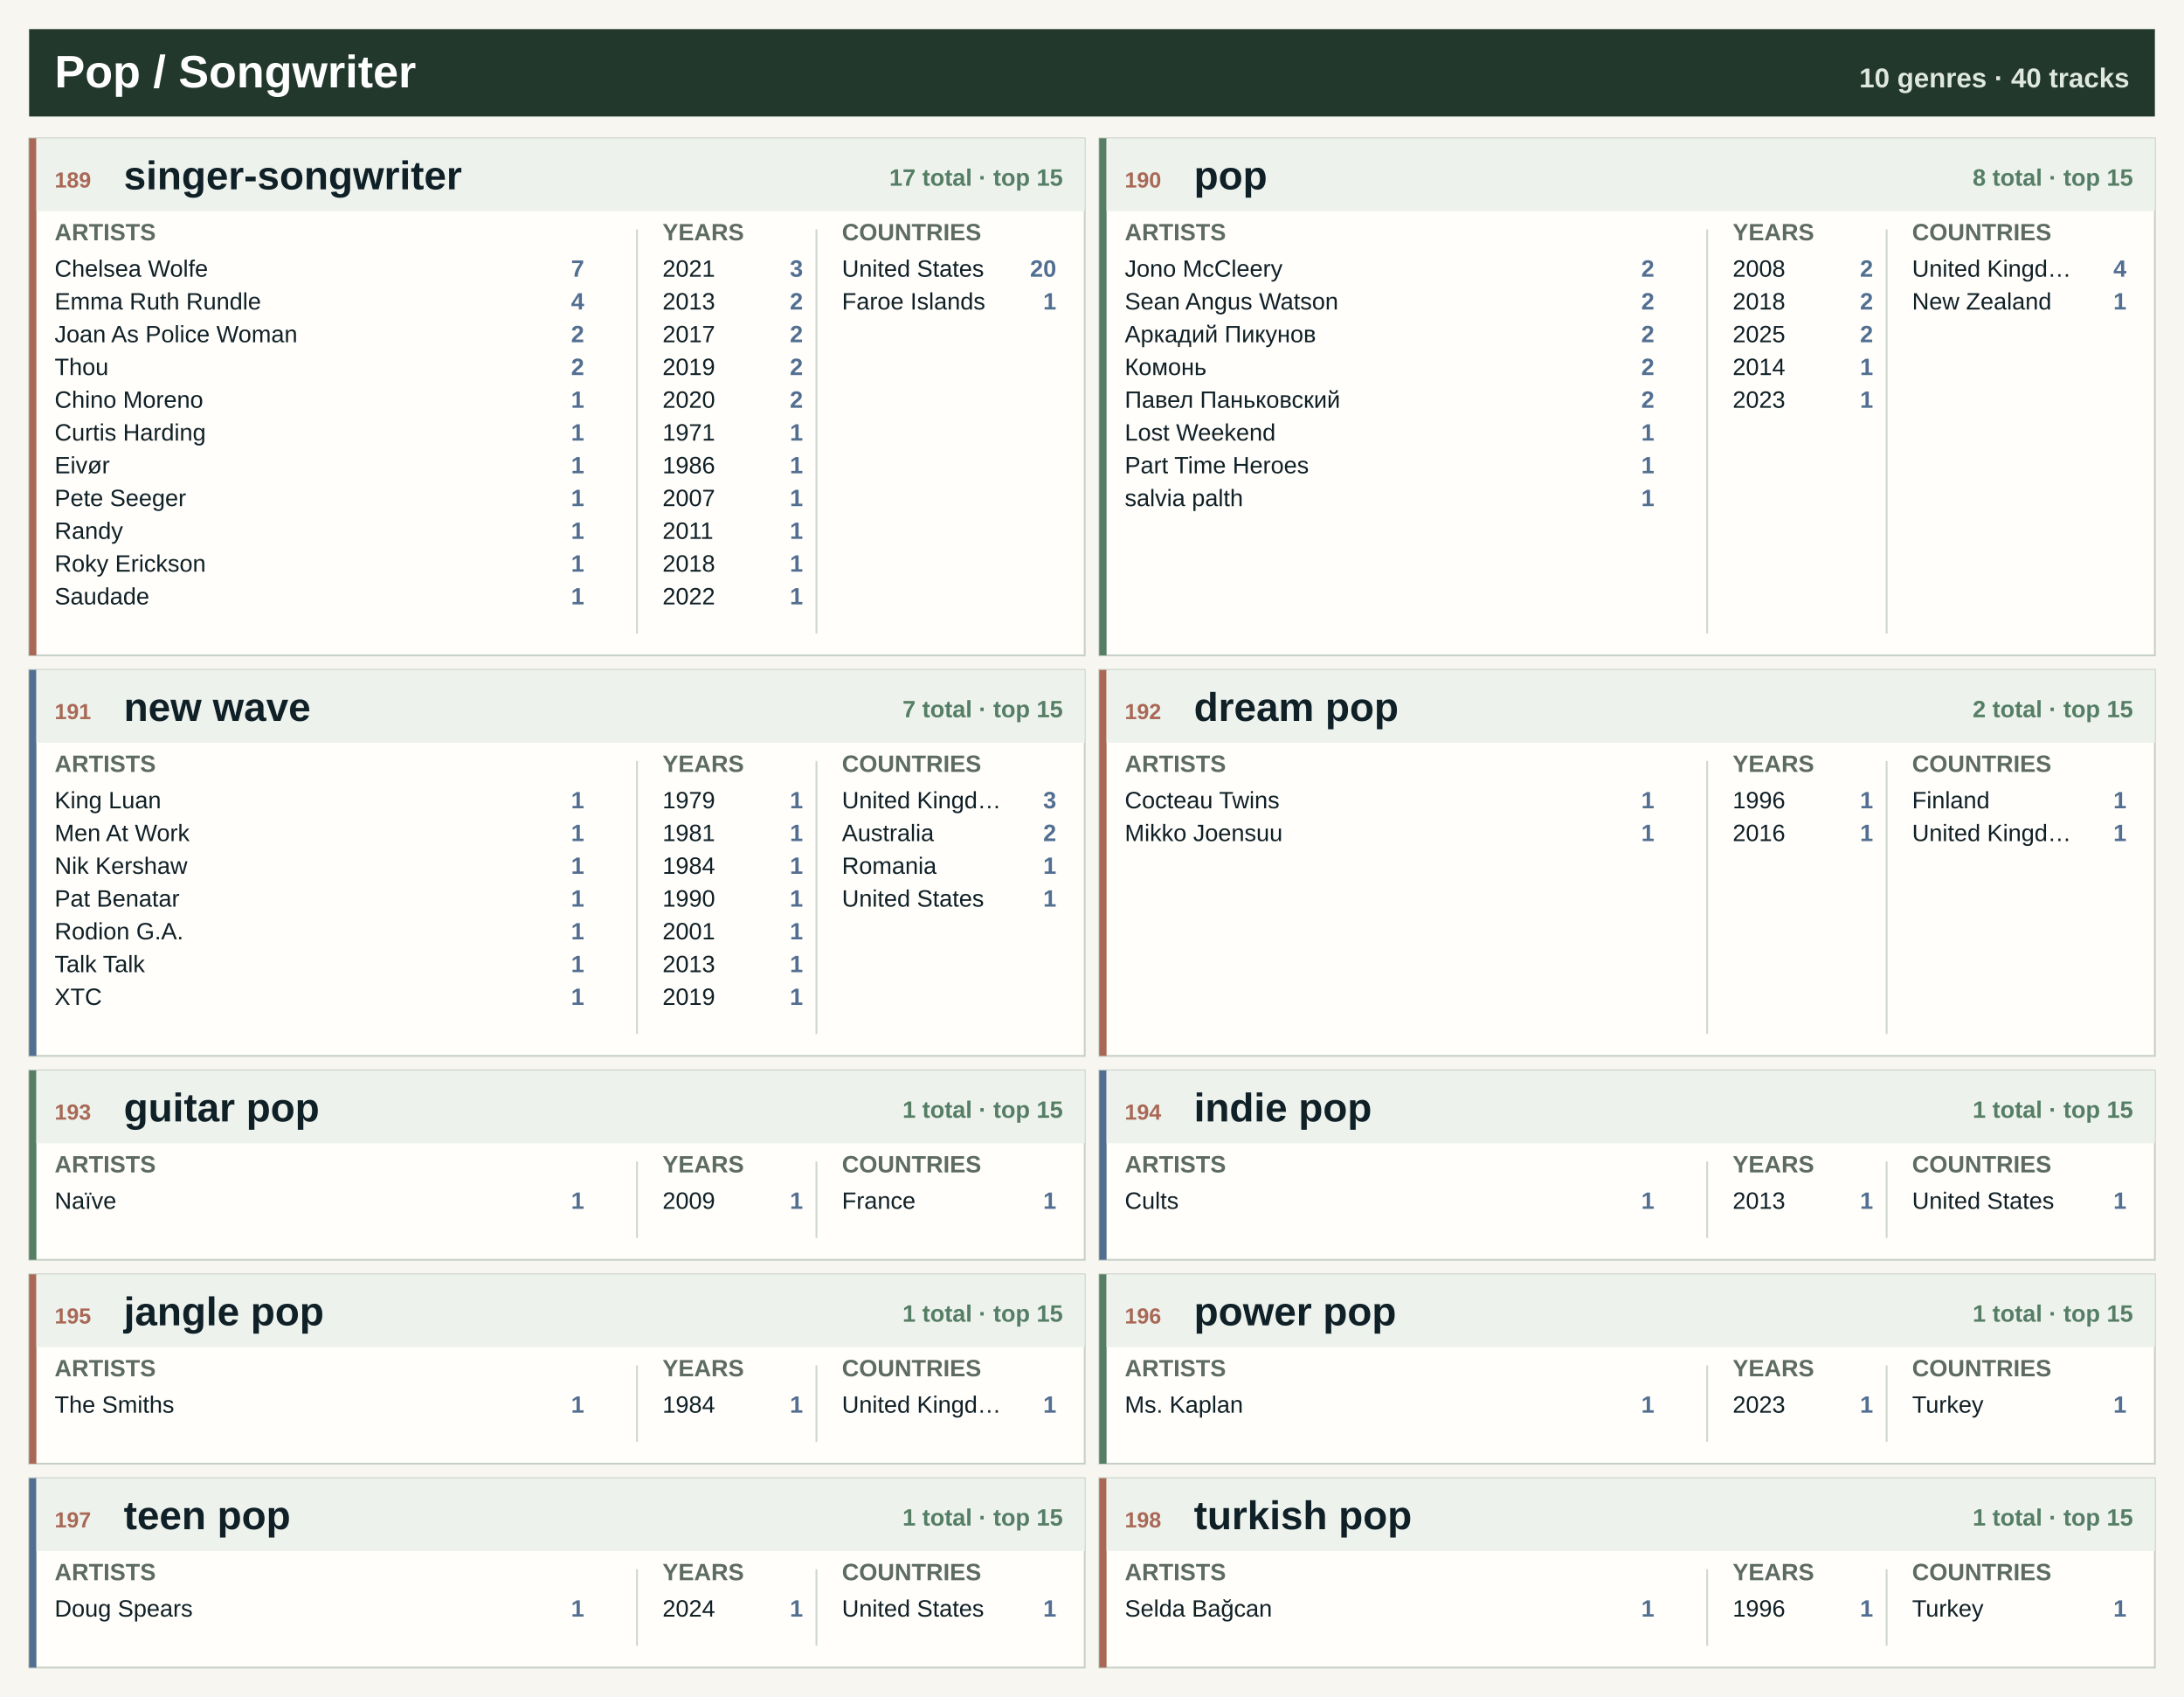
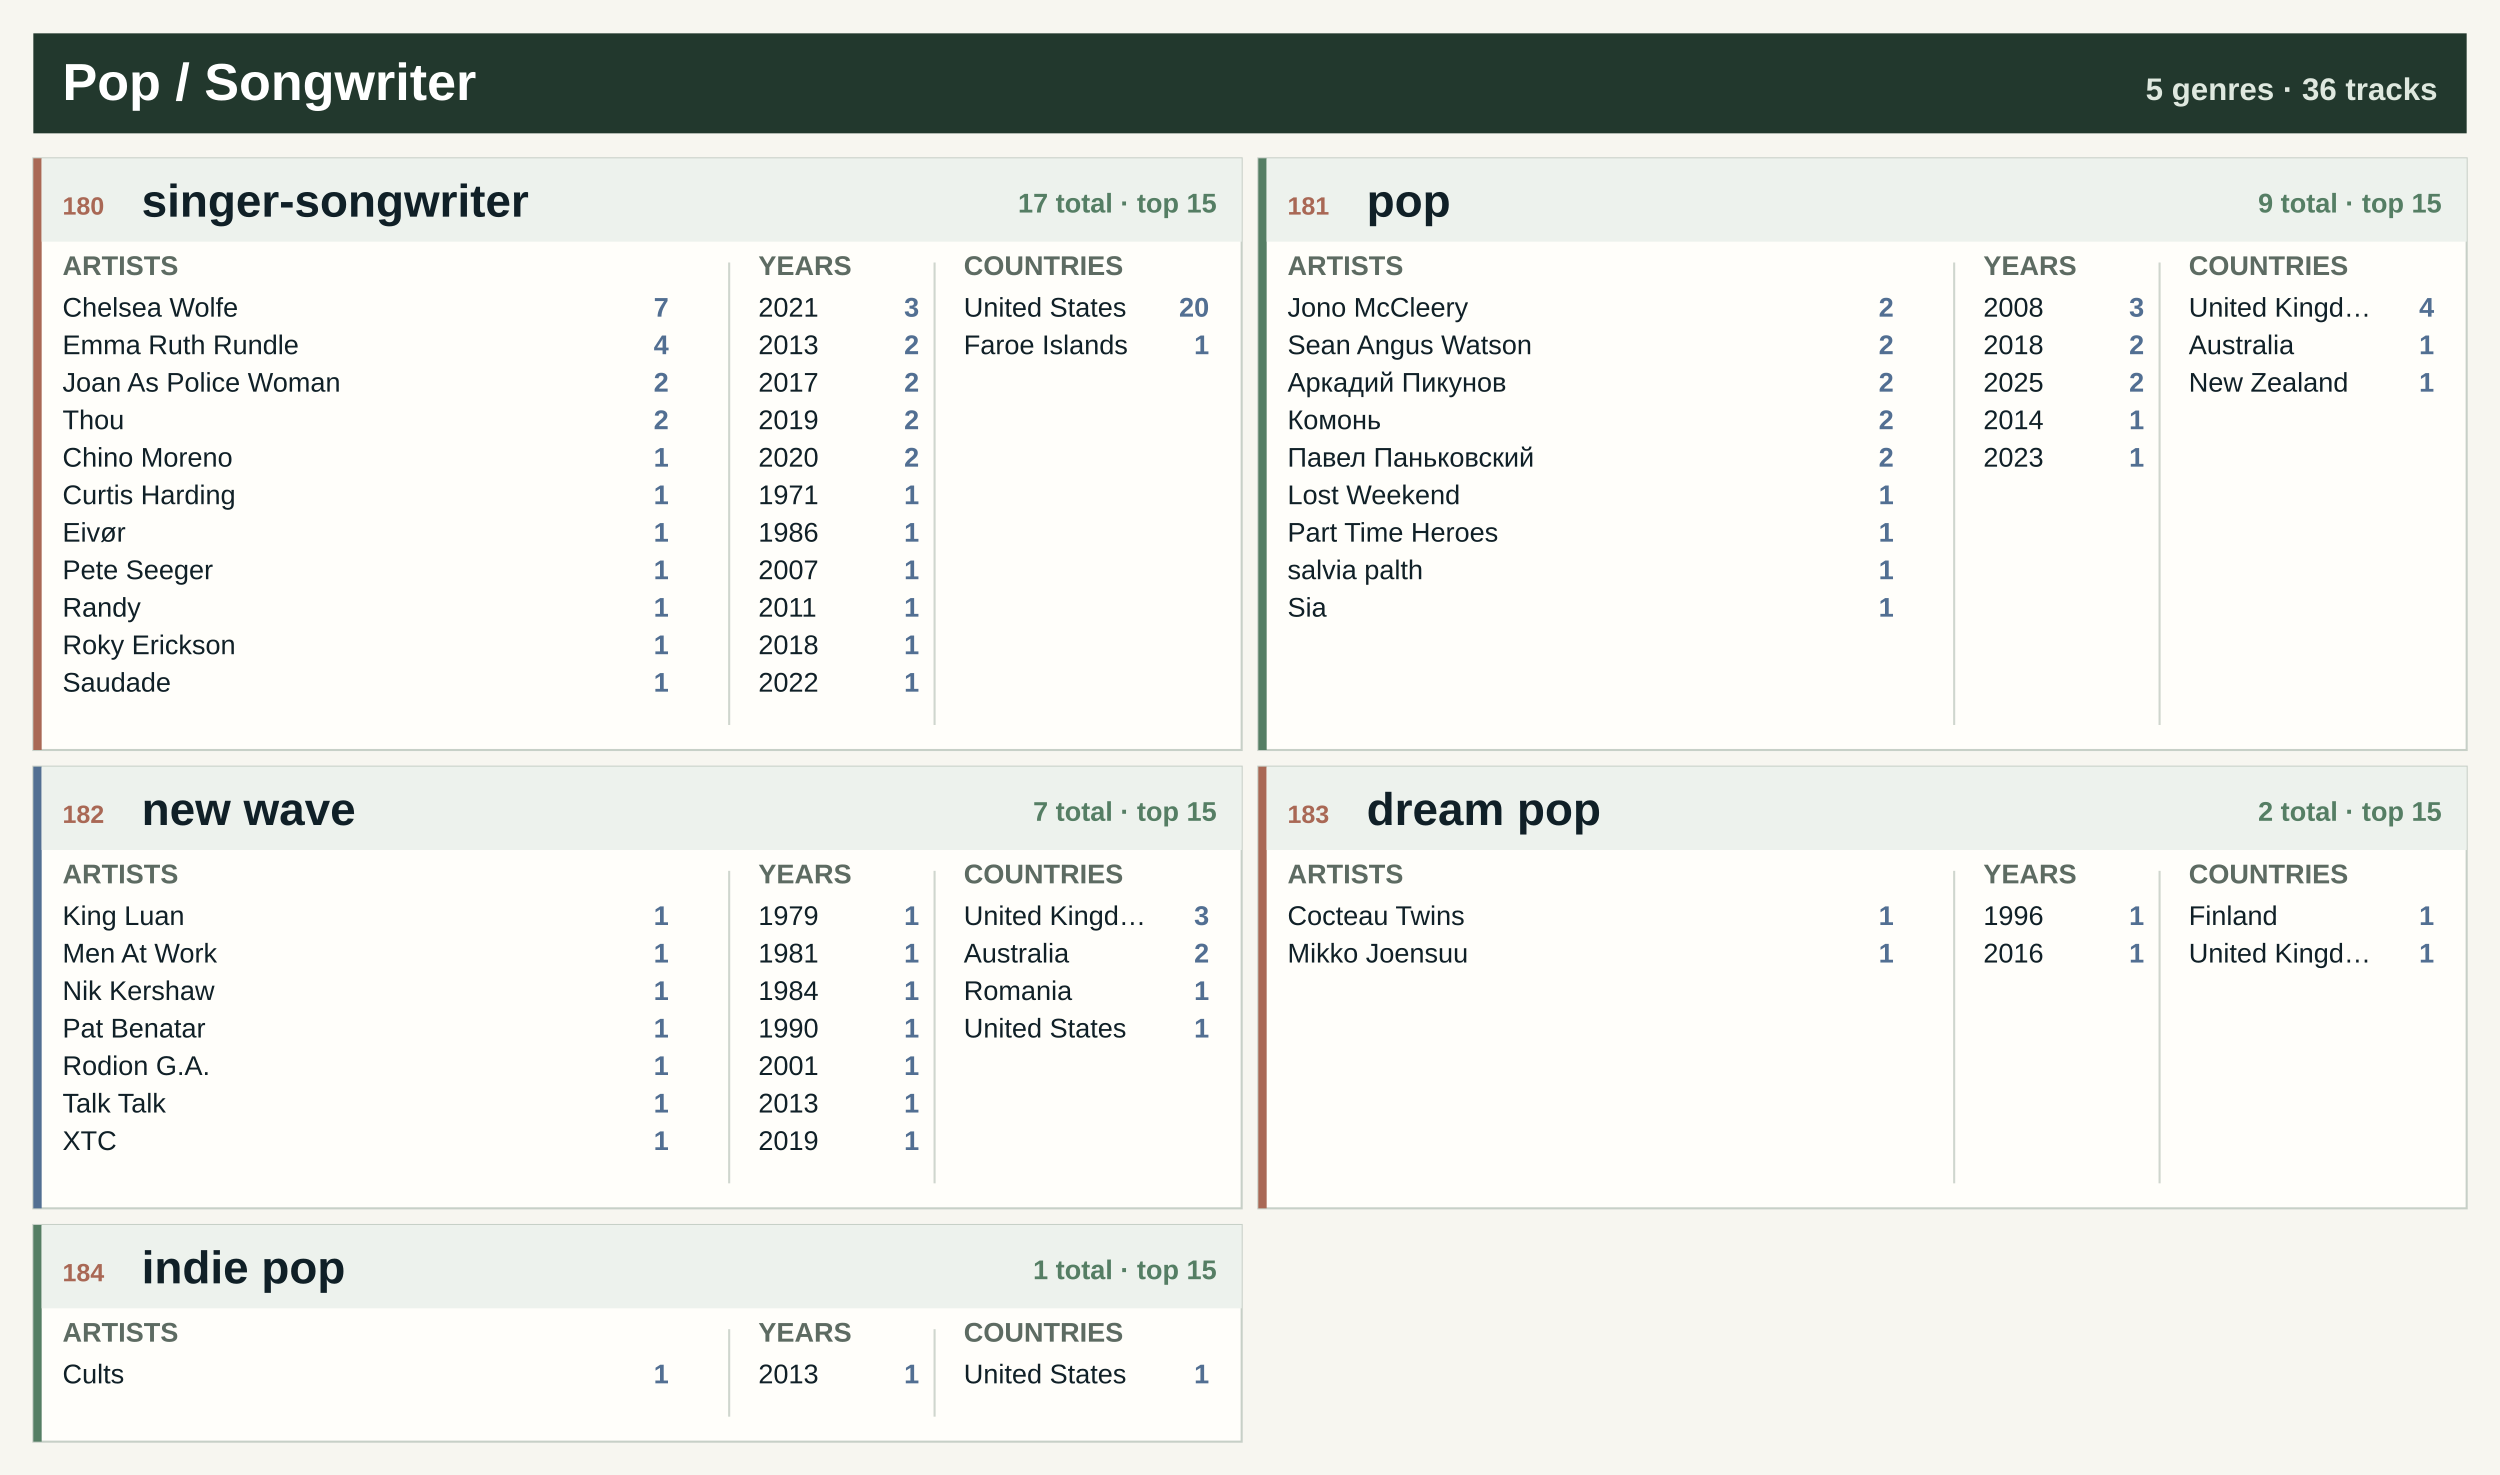
- <svg xmlns="http://www.w3.org/2000/svg" width="1200" height="932" viewBox="0 0 1200 932" role="img" aria-label="Pop / Songwriter genre atlas">
-   <rect width="1200" height="932" fill="#f7f6f0" />
+ <svg xmlns="http://www.w3.org/2000/svg" width="1200" height="708" viewBox="0 0 1200 708" role="img" aria-label="Pop / Songwriter genre atlas">
+   <rect width="1200" height="708" fill="#f7f6f0" />
  <rect x="16" y="16" width="1168" height="48" fill="#22382d" />
  <text x="30.0" y="48.0" font-family="Segoe UI, Arial, sans-serif" font-size="25" font-weight="800" fill="#ffffff" text-anchor="start">Pop / Songwriter</text>
-   <text x="1170.0" y="48.0" font-family="Segoe UI, Arial, sans-serif" font-size="15" font-weight="800" fill="#dfe8df" text-anchor="end">10 genres · 40 tracks</text>
+   <text x="1170.0" y="48.0" font-family="Segoe UI, Arial, sans-serif" font-size="15" font-weight="800" fill="#dfe8df" text-anchor="end">5 genres · 36 tracks</text>
  <rect x="16.0" y="76.0" width="580.0" height="284" fill="#fffefa" stroke="#c7d0c7" />
  <rect x="16.0" y="76.0" width="4" height="284" fill="#a96855" />
  <rect x="20.0" y="76.0" width="576.0" height="40" fill="#edf2ed" />
-   <text x="30.0" y="103.0" font-family="Segoe UI, Arial, sans-serif" font-size="12" font-weight="800" fill="#a96855" text-anchor="start">189</text>
+   <text x="30.0" y="103.0" font-family="Segoe UI, Arial, sans-serif" font-size="12" font-weight="800" fill="#a96855" text-anchor="start">180</text>
  <text x="68.0" y="104.0" font-family="Segoe UI, Arial, sans-serif" font-size="22" font-weight="800" fill="#102027" text-anchor="start">singer-songwriter</text>
  <text x="584.0" y="102.0" font-family="Segoe UI, Arial, sans-serif" font-size="13" font-weight="800" fill="#557e64" text-anchor="end">17 total · top 15</text>
  <text x="30.0" y="132.0" font-family="Segoe UI, Arial, sans-serif" font-size="13" font-weight="800" fill="#5d6b62" text-anchor="start">ARTISTS</text>
  <text x="364.0" y="132.0" font-family="Segoe UI, Arial, sans-serif" font-size="13" font-weight="800" fill="#5d6b62" text-anchor="start">YEARS</text>
  <text x="462.6" y="132.0" font-family="Segoe UI, Arial, sans-serif" font-size="13" font-weight="800" fill="#5d6b62" text-anchor="start">COUNTRIES</text>
  <line x1="350.0" y1="126.0" x2="350.0" y2="348.0" stroke="#cfd6ce" />
  <line x1="448.6" y1="126.0" x2="448.6" y2="348.0" stroke="#cfd6ce" />
  <text x="30.0" y="152.0" font-family="Segoe UI, Arial, sans-serif" font-size="13" font-weight="400" fill="#102027" text-anchor="start">Chelsea Wolfe</text>
  <text x="321.0" y="152.0" font-family="Segoe UI, Arial, sans-serif" font-size="13" font-weight="800" fill="#526f92" text-anchor="end">7</text>
  <text x="30.0" y="170.0" font-family="Segoe UI, Arial, sans-serif" font-size="13" font-weight="400" fill="#102027" text-anchor="start">Emma Ruth Rundle</text>
  <text x="321.0" y="170.0" font-family="Segoe UI, Arial, sans-serif" font-size="13" font-weight="800" fill="#526f92" text-anchor="end">4</text>
  <text x="30.0" y="188.0" font-family="Segoe UI, Arial, sans-serif" font-size="13" font-weight="400" fill="#102027" text-anchor="start">Joan As Police Woman</text>
  <text x="321.0" y="188.0" font-family="Segoe UI, Arial, sans-serif" font-size="13" font-weight="800" fill="#526f92" text-anchor="end">2</text>
  <text x="30.0" y="206.0" font-family="Segoe UI, Arial, sans-serif" font-size="13" font-weight="400" fill="#102027" text-anchor="start">Thou</text>
  <text x="321.0" y="206.0" font-family="Segoe UI, Arial, sans-serif" font-size="13" font-weight="800" fill="#526f92" text-anchor="end">2</text>
  <text x="30.0" y="224.0" font-family="Segoe UI, Arial, sans-serif" font-size="13" font-weight="400" fill="#102027" text-anchor="start">Chino Moreno</text>
  <text x="321.0" y="224.0" font-family="Segoe UI, Arial, sans-serif" font-size="13" font-weight="800" fill="#526f92" text-anchor="end">1</text>
  <text x="30.0" y="242.0" font-family="Segoe UI, Arial, sans-serif" font-size="13" font-weight="400" fill="#102027" text-anchor="start">Curtis Harding</text>
  <text x="321.0" y="242.0" font-family="Segoe UI, Arial, sans-serif" font-size="13" font-weight="800" fill="#526f92" text-anchor="end">1</text>
  <text x="30.0" y="260.0" font-family="Segoe UI, Arial, sans-serif" font-size="13" font-weight="400" fill="#102027" text-anchor="start">Eivør</text>
  <text x="321.0" y="260.0" font-family="Segoe UI, Arial, sans-serif" font-size="13" font-weight="800" fill="#526f92" text-anchor="end">1</text>
  <text x="30.0" y="278.0" font-family="Segoe UI, Arial, sans-serif" font-size="13" font-weight="400" fill="#102027" text-anchor="start">Pete Seeger</text>
  <text x="321.0" y="278.0" font-family="Segoe UI, Arial, sans-serif" font-size="13" font-weight="800" fill="#526f92" text-anchor="end">1</text>
  <text x="30.0" y="296.0" font-family="Segoe UI, Arial, sans-serif" font-size="13" font-weight="400" fill="#102027" text-anchor="start">Randy</text>
  <text x="321.0" y="296.0" font-family="Segoe UI, Arial, sans-serif" font-size="13" font-weight="800" fill="#526f92" text-anchor="end">1</text>
  <text x="30.0" y="314.0" font-family="Segoe UI, Arial, sans-serif" font-size="13" font-weight="400" fill="#102027" text-anchor="start">Roky Erickson</text>
  <text x="321.0" y="314.0" font-family="Segoe UI, Arial, sans-serif" font-size="13" font-weight="800" fill="#526f92" text-anchor="end">1</text>
  <text x="30.0" y="332.0" font-family="Segoe UI, Arial, sans-serif" font-size="13" font-weight="400" fill="#102027" text-anchor="start">Saudade</text>
  <text x="321.0" y="332.0" font-family="Segoe UI, Arial, sans-serif" font-size="13" font-weight="800" fill="#526f92" text-anchor="end">1</text>
  <text x="364.0" y="152.0" font-family="Segoe UI, Arial, sans-serif" font-size="13" font-weight="400" fill="#102027" text-anchor="start">2021</text>
  <text x="441.2" y="152.0" font-family="Segoe UI, Arial, sans-serif" font-size="13" font-weight="800" fill="#526f92" text-anchor="end">3</text>
  <text x="364.0" y="170.0" font-family="Segoe UI, Arial, sans-serif" font-size="13" font-weight="400" fill="#102027" text-anchor="start">2013</text>
  <text x="441.2" y="170.0" font-family="Segoe UI, Arial, sans-serif" font-size="13" font-weight="800" fill="#526f92" text-anchor="end">2</text>
  <text x="364.0" y="188.0" font-family="Segoe UI, Arial, sans-serif" font-size="13" font-weight="400" fill="#102027" text-anchor="start">2017</text>
  <text x="441.2" y="188.0" font-family="Segoe UI, Arial, sans-serif" font-size="13" font-weight="800" fill="#526f92" text-anchor="end">2</text>
  <text x="364.0" y="206.0" font-family="Segoe UI, Arial, sans-serif" font-size="13" font-weight="400" fill="#102027" text-anchor="start">2019</text>
  <text x="441.2" y="206.0" font-family="Segoe UI, Arial, sans-serif" font-size="13" font-weight="800" fill="#526f92" text-anchor="end">2</text>
  <text x="364.0" y="224.0" font-family="Segoe UI, Arial, sans-serif" font-size="13" font-weight="400" fill="#102027" text-anchor="start">2020</text>
  <text x="441.2" y="224.0" font-family="Segoe UI, Arial, sans-serif" font-size="13" font-weight="800" fill="#526f92" text-anchor="end">2</text>
  <text x="364.0" y="242.0" font-family="Segoe UI, Arial, sans-serif" font-size="13" font-weight="400" fill="#102027" text-anchor="start">1971</text>
  <text x="441.2" y="242.0" font-family="Segoe UI, Arial, sans-serif" font-size="13" font-weight="800" fill="#526f92" text-anchor="end">1</text>
  <text x="364.0" y="260.0" font-family="Segoe UI, Arial, sans-serif" font-size="13" font-weight="400" fill="#102027" text-anchor="start">1986</text>
  <text x="441.2" y="260.0" font-family="Segoe UI, Arial, sans-serif" font-size="13" font-weight="800" fill="#526f92" text-anchor="end">1</text>
  <text x="364.0" y="278.0" font-family="Segoe UI, Arial, sans-serif" font-size="13" font-weight="400" fill="#102027" text-anchor="start">2007</text>
  <text x="441.2" y="278.0" font-family="Segoe UI, Arial, sans-serif" font-size="13" font-weight="800" fill="#526f92" text-anchor="end">1</text>
  <text x="364.0" y="296.0" font-family="Segoe UI, Arial, sans-serif" font-size="13" font-weight="400" fill="#102027" text-anchor="start">2011</text>
  <text x="441.2" y="296.0" font-family="Segoe UI, Arial, sans-serif" font-size="13" font-weight="800" fill="#526f92" text-anchor="end">1</text>
  <text x="364.0" y="314.0" font-family="Segoe UI, Arial, sans-serif" font-size="13" font-weight="400" fill="#102027" text-anchor="start">2018</text>
  <text x="441.2" y="314.0" font-family="Segoe UI, Arial, sans-serif" font-size="13" font-weight="800" fill="#526f92" text-anchor="end">1</text>
  <text x="364.0" y="332.0" font-family="Segoe UI, Arial, sans-serif" font-size="13" font-weight="400" fill="#102027" text-anchor="start">2022</text>
  <text x="441.2" y="332.0" font-family="Segoe UI, Arial, sans-serif" font-size="13" font-weight="800" fill="#526f92" text-anchor="end">1</text>
  <text x="462.6" y="152.0" font-family="Segoe UI, Arial, sans-serif" font-size="13" font-weight="400" fill="#102027" text-anchor="start">United States</text>
  <text x="580.4" y="152.0" font-family="Segoe UI, Arial, sans-serif" font-size="13" font-weight="800" fill="#526f92" text-anchor="end">20</text>
  <text x="462.6" y="170.0" font-family="Segoe UI, Arial, sans-serif" font-size="13" font-weight="400" fill="#102027" text-anchor="start">Faroe Islands</text>
  <text x="580.4" y="170.0" font-family="Segoe UI, Arial, sans-serif" font-size="13" font-weight="800" fill="#526f92" text-anchor="end">1</text>
  <rect x="604.0" y="76.0" width="580.0" height="284" fill="#fffefa" stroke="#c7d0c7" />
  <rect x="604.0" y="76.0" width="4" height="284" fill="#557e64" />
  <rect x="608.0" y="76.0" width="576.0" height="40" fill="#edf2ed" />
-   <text x="618.0" y="103.0" font-family="Segoe UI, Arial, sans-serif" font-size="12" font-weight="800" fill="#a96855" text-anchor="start">190</text>
+   <text x="618.0" y="103.0" font-family="Segoe UI, Arial, sans-serif" font-size="12" font-weight="800" fill="#a96855" text-anchor="start">181</text>
  <text x="656.0" y="104.0" font-family="Segoe UI, Arial, sans-serif" font-size="22" font-weight="800" fill="#102027" text-anchor="start">pop</text>
-   <text x="1172.0" y="102.0" font-family="Segoe UI, Arial, sans-serif" font-size="13" font-weight="800" fill="#557e64" text-anchor="end">8 total · top 15</text>
+   <text x="1172.0" y="102.0" font-family="Segoe UI, Arial, sans-serif" font-size="13" font-weight="800" fill="#557e64" text-anchor="end">9 total · top 15</text>
  <text x="618.0" y="132.0" font-family="Segoe UI, Arial, sans-serif" font-size="13" font-weight="800" fill="#5d6b62" text-anchor="start">ARTISTS</text>
  <text x="952.0" y="132.0" font-family="Segoe UI, Arial, sans-serif" font-size="13" font-weight="800" fill="#5d6b62" text-anchor="start">YEARS</text>
  <text x="1050.6" y="132.0" font-family="Segoe UI, Arial, sans-serif" font-size="13" font-weight="800" fill="#5d6b62" text-anchor="start">COUNTRIES</text>
  <line x1="938.0" y1="126.0" x2="938.0" y2="348.0" stroke="#cfd6ce" />
  <line x1="1036.6" y1="126.0" x2="1036.6" y2="348.0" stroke="#cfd6ce" />
  <text x="618.0" y="152.0" font-family="Segoe UI, Arial, sans-serif" font-size="13" font-weight="400" fill="#102027" text-anchor="start">Jono McCleery</text>
  <text x="909.0" y="152.0" font-family="Segoe UI, Arial, sans-serif" font-size="13" font-weight="800" fill="#526f92" text-anchor="end">2</text>
  <text x="618.0" y="170.0" font-family="Segoe UI, Arial, sans-serif" font-size="13" font-weight="400" fill="#102027" text-anchor="start">Sean Angus Watson</text>
  <text x="909.0" y="170.0" font-family="Segoe UI, Arial, sans-serif" font-size="13" font-weight="800" fill="#526f92" text-anchor="end">2</text>
  <text x="618.0" y="188.0" font-family="Segoe UI, Arial, sans-serif" font-size="13" font-weight="400" fill="#102027" text-anchor="start">Аркадий Пикунов</text>
  <text x="909.0" y="188.0" font-family="Segoe UI, Arial, sans-serif" font-size="13" font-weight="800" fill="#526f92" text-anchor="end">2</text>
  <text x="618.0" y="206.0" font-family="Segoe UI, Arial, sans-serif" font-size="13" font-weight="400" fill="#102027" text-anchor="start">Комонь</text>
  <text x="909.0" y="206.0" font-family="Segoe UI, Arial, sans-serif" font-size="13" font-weight="800" fill="#526f92" text-anchor="end">2</text>
  <text x="618.0" y="224.0" font-family="Segoe UI, Arial, sans-serif" font-size="13" font-weight="400" fill="#102027" text-anchor="start">Павел Паньковский</text>
  <text x="909.0" y="224.0" font-family="Segoe UI, Arial, sans-serif" font-size="13" font-weight="800" fill="#526f92" text-anchor="end">2</text>
  <text x="618.0" y="242.0" font-family="Segoe UI, Arial, sans-serif" font-size="13" font-weight="400" fill="#102027" text-anchor="start">Lost Weekend</text>
  <text x="909.0" y="242.0" font-family="Segoe UI, Arial, sans-serif" font-size="13" font-weight="800" fill="#526f92" text-anchor="end">1</text>
  <text x="618.0" y="260.0" font-family="Segoe UI, Arial, sans-serif" font-size="13" font-weight="400" fill="#102027" text-anchor="start">Part Time Heroes</text>
  <text x="909.0" y="260.0" font-family="Segoe UI, Arial, sans-serif" font-size="13" font-weight="800" fill="#526f92" text-anchor="end">1</text>
  <text x="618.0" y="278.0" font-family="Segoe UI, Arial, sans-serif" font-size="13" font-weight="400" fill="#102027" text-anchor="start">salvia palth</text>
  <text x="909.0" y="278.0" font-family="Segoe UI, Arial, sans-serif" font-size="13" font-weight="800" fill="#526f92" text-anchor="end">1</text>
+   <text x="618.0" y="296.0" font-family="Segoe UI, Arial, sans-serif" font-size="13" font-weight="400" fill="#102027" text-anchor="start">Sia</text>
+   <text x="909.0" y="296.0" font-family="Segoe UI, Arial, sans-serif" font-size="13" font-weight="800" fill="#526f92" text-anchor="end">1</text>
  <text x="952.0" y="152.0" font-family="Segoe UI, Arial, sans-serif" font-size="13" font-weight="400" fill="#102027" text-anchor="start">2008</text>
-   <text x="1029.2" y="152.0" font-family="Segoe UI, Arial, sans-serif" font-size="13" font-weight="800" fill="#526f92" text-anchor="end">2</text>
+   <text x="1029.2" y="152.0" font-family="Segoe UI, Arial, sans-serif" font-size="13" font-weight="800" fill="#526f92" text-anchor="end">3</text>
  <text x="952.0" y="170.0" font-family="Segoe UI, Arial, sans-serif" font-size="13" font-weight="400" fill="#102027" text-anchor="start">2018</text>
  <text x="1029.2" y="170.0" font-family="Segoe UI, Arial, sans-serif" font-size="13" font-weight="800" fill="#526f92" text-anchor="end">2</text>
  <text x="952.0" y="188.0" font-family="Segoe UI, Arial, sans-serif" font-size="13" font-weight="400" fill="#102027" text-anchor="start">2025</text>
  <text x="1029.2" y="188.0" font-family="Segoe UI, Arial, sans-serif" font-size="13" font-weight="800" fill="#526f92" text-anchor="end">2</text>
  <text x="952.0" y="206.0" font-family="Segoe UI, Arial, sans-serif" font-size="13" font-weight="400" fill="#102027" text-anchor="start">2014</text>
  <text x="1029.2" y="206.0" font-family="Segoe UI, Arial, sans-serif" font-size="13" font-weight="800" fill="#526f92" text-anchor="end">1</text>
  <text x="952.0" y="224.0" font-family="Segoe UI, Arial, sans-serif" font-size="13" font-weight="400" fill="#102027" text-anchor="start">2023</text>
  <text x="1029.2" y="224.0" font-family="Segoe UI, Arial, sans-serif" font-size="13" font-weight="800" fill="#526f92" text-anchor="end">1</text>
  <text x="1050.6" y="152.0" font-family="Segoe UI, Arial, sans-serif" font-size="13" font-weight="400" fill="#102027" text-anchor="start">United Kingd…</text>
  <text x="1168.4" y="152.0" font-family="Segoe UI, Arial, sans-serif" font-size="13" font-weight="800" fill="#526f92" text-anchor="end">4</text>
-   <text x="1050.6" y="170.0" font-family="Segoe UI, Arial, sans-serif" font-size="13" font-weight="400" fill="#102027" text-anchor="start">New Zealand</text>
+   <text x="1050.6" y="170.0" font-family="Segoe UI, Arial, sans-serif" font-size="13" font-weight="400" fill="#102027" text-anchor="start">Australia</text>
  <text x="1168.4" y="170.0" font-family="Segoe UI, Arial, sans-serif" font-size="13" font-weight="800" fill="#526f92" text-anchor="end">1</text>
+   <text x="1050.6" y="188.0" font-family="Segoe UI, Arial, sans-serif" font-size="13" font-weight="400" fill="#102027" text-anchor="start">New Zealand</text>
+   <text x="1168.4" y="188.0" font-family="Segoe UI, Arial, sans-serif" font-size="13" font-weight="800" fill="#526f92" text-anchor="end">1</text>
  <rect x="16.0" y="368.0" width="580.0" height="212" fill="#fffefa" stroke="#c7d0c7" />
  <rect x="16.0" y="368.0" width="4" height="212" fill="#526f92" />
  <rect x="20.0" y="368.0" width="576.0" height="40" fill="#edf2ed" />
-   <text x="30.0" y="395.0" font-family="Segoe UI, Arial, sans-serif" font-size="12" font-weight="800" fill="#a96855" text-anchor="start">191</text>
+   <text x="30.0" y="395.0" font-family="Segoe UI, Arial, sans-serif" font-size="12" font-weight="800" fill="#a96855" text-anchor="start">182</text>
  <text x="68.0" y="396.0" font-family="Segoe UI, Arial, sans-serif" font-size="22" font-weight="800" fill="#102027" text-anchor="start">new wave</text>
  <text x="584.0" y="394.0" font-family="Segoe UI, Arial, sans-serif" font-size="13" font-weight="800" fill="#557e64" text-anchor="end">7 total · top 15</text>
  <text x="30.0" y="424.0" font-family="Segoe UI, Arial, sans-serif" font-size="13" font-weight="800" fill="#5d6b62" text-anchor="start">ARTISTS</text>
  <text x="364.0" y="424.0" font-family="Segoe UI, Arial, sans-serif" font-size="13" font-weight="800" fill="#5d6b62" text-anchor="start">YEARS</text>
  <text x="462.6" y="424.0" font-family="Segoe UI, Arial, sans-serif" font-size="13" font-weight="800" fill="#5d6b62" text-anchor="start">COUNTRIES</text>
  <line x1="350.0" y1="418.0" x2="350.0" y2="568.0" stroke="#cfd6ce" />
  <line x1="448.6" y1="418.0" x2="448.6" y2="568.0" stroke="#cfd6ce" />
  <text x="30.0" y="444.0" font-family="Segoe UI, Arial, sans-serif" font-size="13" font-weight="400" fill="#102027" text-anchor="start">King Luan</text>
  <text x="321.0" y="444.0" font-family="Segoe UI, Arial, sans-serif" font-size="13" font-weight="800" fill="#526f92" text-anchor="end">1</text>
  <text x="30.0" y="462.0" font-family="Segoe UI, Arial, sans-serif" font-size="13" font-weight="400" fill="#102027" text-anchor="start">Men At Work</text>
  <text x="321.0" y="462.0" font-family="Segoe UI, Arial, sans-serif" font-size="13" font-weight="800" fill="#526f92" text-anchor="end">1</text>
  <text x="30.0" y="480.0" font-family="Segoe UI, Arial, sans-serif" font-size="13" font-weight="400" fill="#102027" text-anchor="start">Nik Kershaw</text>
  <text x="321.0" y="480.0" font-family="Segoe UI, Arial, sans-serif" font-size="13" font-weight="800" fill="#526f92" text-anchor="end">1</text>
  <text x="30.0" y="498.0" font-family="Segoe UI, Arial, sans-serif" font-size="13" font-weight="400" fill="#102027" text-anchor="start">Pat Benatar</text>
  <text x="321.0" y="498.0" font-family="Segoe UI, Arial, sans-serif" font-size="13" font-weight="800" fill="#526f92" text-anchor="end">1</text>
  <text x="30.0" y="516.0" font-family="Segoe UI, Arial, sans-serif" font-size="13" font-weight="400" fill="#102027" text-anchor="start">Rodion G.A.</text>
  <text x="321.0" y="516.0" font-family="Segoe UI, Arial, sans-serif" font-size="13" font-weight="800" fill="#526f92" text-anchor="end">1</text>
  <text x="30.0" y="534.0" font-family="Segoe UI, Arial, sans-serif" font-size="13" font-weight="400" fill="#102027" text-anchor="start">Talk Talk</text>
  <text x="321.0" y="534.0" font-family="Segoe UI, Arial, sans-serif" font-size="13" font-weight="800" fill="#526f92" text-anchor="end">1</text>
  <text x="30.0" y="552.0" font-family="Segoe UI, Arial, sans-serif" font-size="13" font-weight="400" fill="#102027" text-anchor="start">XTC</text>
  <text x="321.0" y="552.0" font-family="Segoe UI, Arial, sans-serif" font-size="13" font-weight="800" fill="#526f92" text-anchor="end">1</text>
  <text x="364.0" y="444.0" font-family="Segoe UI, Arial, sans-serif" font-size="13" font-weight="400" fill="#102027" text-anchor="start">1979</text>
  <text x="441.2" y="444.0" font-family="Segoe UI, Arial, sans-serif" font-size="13" font-weight="800" fill="#526f92" text-anchor="end">1</text>
  <text x="364.0" y="462.0" font-family="Segoe UI, Arial, sans-serif" font-size="13" font-weight="400" fill="#102027" text-anchor="start">1981</text>
  <text x="441.2" y="462.0" font-family="Segoe UI, Arial, sans-serif" font-size="13" font-weight="800" fill="#526f92" text-anchor="end">1</text>
  <text x="364.0" y="480.0" font-family="Segoe UI, Arial, sans-serif" font-size="13" font-weight="400" fill="#102027" text-anchor="start">1984</text>
  <text x="441.2" y="480.0" font-family="Segoe UI, Arial, sans-serif" font-size="13" font-weight="800" fill="#526f92" text-anchor="end">1</text>
  <text x="364.0" y="498.0" font-family="Segoe UI, Arial, sans-serif" font-size="13" font-weight="400" fill="#102027" text-anchor="start">1990</text>
  <text x="441.2" y="498.0" font-family="Segoe UI, Arial, sans-serif" font-size="13" font-weight="800" fill="#526f92" text-anchor="end">1</text>
  <text x="364.0" y="516.0" font-family="Segoe UI, Arial, sans-serif" font-size="13" font-weight="400" fill="#102027" text-anchor="start">2001</text>
  <text x="441.2" y="516.0" font-family="Segoe UI, Arial, sans-serif" font-size="13" font-weight="800" fill="#526f92" text-anchor="end">1</text>
  <text x="364.0" y="534.0" font-family="Segoe UI, Arial, sans-serif" font-size="13" font-weight="400" fill="#102027" text-anchor="start">2013</text>
  <text x="441.2" y="534.0" font-family="Segoe UI, Arial, sans-serif" font-size="13" font-weight="800" fill="#526f92" text-anchor="end">1</text>
  <text x="364.0" y="552.0" font-family="Segoe UI, Arial, sans-serif" font-size="13" font-weight="400" fill="#102027" text-anchor="start">2019</text>
  <text x="441.2" y="552.0" font-family="Segoe UI, Arial, sans-serif" font-size="13" font-weight="800" fill="#526f92" text-anchor="end">1</text>
  <text x="462.6" y="444.0" font-family="Segoe UI, Arial, sans-serif" font-size="13" font-weight="400" fill="#102027" text-anchor="start">United Kingd…</text>
  <text x="580.4" y="444.0" font-family="Segoe UI, Arial, sans-serif" font-size="13" font-weight="800" fill="#526f92" text-anchor="end">3</text>
  <text x="462.6" y="462.0" font-family="Segoe UI, Arial, sans-serif" font-size="13" font-weight="400" fill="#102027" text-anchor="start">Australia</text>
  <text x="580.4" y="462.0" font-family="Segoe UI, Arial, sans-serif" font-size="13" font-weight="800" fill="#526f92" text-anchor="end">2</text>
  <text x="462.6" y="480.0" font-family="Segoe UI, Arial, sans-serif" font-size="13" font-weight="400" fill="#102027" text-anchor="start">Romania</text>
  <text x="580.4" y="480.0" font-family="Segoe UI, Arial, sans-serif" font-size="13" font-weight="800" fill="#526f92" text-anchor="end">1</text>
  <text x="462.6" y="498.0" font-family="Segoe UI, Arial, sans-serif" font-size="13" font-weight="400" fill="#102027" text-anchor="start">United States</text>
  <text x="580.4" y="498.0" font-family="Segoe UI, Arial, sans-serif" font-size="13" font-weight="800" fill="#526f92" text-anchor="end">1</text>
  <rect x="604.0" y="368.0" width="580.0" height="212" fill="#fffefa" stroke="#c7d0c7" />
  <rect x="604.0" y="368.0" width="4" height="212" fill="#a96855" />
  <rect x="608.0" y="368.0" width="576.0" height="40" fill="#edf2ed" />
-   <text x="618.0" y="395.0" font-family="Segoe UI, Arial, sans-serif" font-size="12" font-weight="800" fill="#a96855" text-anchor="start">192</text>
+   <text x="618.0" y="395.0" font-family="Segoe UI, Arial, sans-serif" font-size="12" font-weight="800" fill="#a96855" text-anchor="start">183</text>
  <text x="656.0" y="396.0" font-family="Segoe UI, Arial, sans-serif" font-size="22" font-weight="800" fill="#102027" text-anchor="start">dream pop</text>
  <text x="1172.0" y="394.0" font-family="Segoe UI, Arial, sans-serif" font-size="13" font-weight="800" fill="#557e64" text-anchor="end">2 total · top 15</text>
  <text x="618.0" y="424.0" font-family="Segoe UI, Arial, sans-serif" font-size="13" font-weight="800" fill="#5d6b62" text-anchor="start">ARTISTS</text>
  <text x="952.0" y="424.0" font-family="Segoe UI, Arial, sans-serif" font-size="13" font-weight="800" fill="#5d6b62" text-anchor="start">YEARS</text>
  <text x="1050.6" y="424.0" font-family="Segoe UI, Arial, sans-serif" font-size="13" font-weight="800" fill="#5d6b62" text-anchor="start">COUNTRIES</text>
  <line x1="938.0" y1="418.0" x2="938.0" y2="568.0" stroke="#cfd6ce" />
  <line x1="1036.6" y1="418.0" x2="1036.6" y2="568.0" stroke="#cfd6ce" />
  <text x="618.0" y="444.0" font-family="Segoe UI, Arial, sans-serif" font-size="13" font-weight="400" fill="#102027" text-anchor="start">Cocteau Twins</text>
  <text x="909.0" y="444.0" font-family="Segoe UI, Arial, sans-serif" font-size="13" font-weight="800" fill="#526f92" text-anchor="end">1</text>
  <text x="618.0" y="462.0" font-family="Segoe UI, Arial, sans-serif" font-size="13" font-weight="400" fill="#102027" text-anchor="start">Mikko Joensuu</text>
  <text x="909.0" y="462.0" font-family="Segoe UI, Arial, sans-serif" font-size="13" font-weight="800" fill="#526f92" text-anchor="end">1</text>
  <text x="952.0" y="444.0" font-family="Segoe UI, Arial, sans-serif" font-size="13" font-weight="400" fill="#102027" text-anchor="start">1996</text>
  <text x="1029.2" y="444.0" font-family="Segoe UI, Arial, sans-serif" font-size="13" font-weight="800" fill="#526f92" text-anchor="end">1</text>
  <text x="952.0" y="462.0" font-family="Segoe UI, Arial, sans-serif" font-size="13" font-weight="400" fill="#102027" text-anchor="start">2016</text>
  <text x="1029.2" y="462.0" font-family="Segoe UI, Arial, sans-serif" font-size="13" font-weight="800" fill="#526f92" text-anchor="end">1</text>
  <text x="1050.6" y="444.0" font-family="Segoe UI, Arial, sans-serif" font-size="13" font-weight="400" fill="#102027" text-anchor="start">Finland</text>
  <text x="1168.4" y="444.0" font-family="Segoe UI, Arial, sans-serif" font-size="13" font-weight="800" fill="#526f92" text-anchor="end">1</text>
  <text x="1050.6" y="462.0" font-family="Segoe UI, Arial, sans-serif" font-size="13" font-weight="400" fill="#102027" text-anchor="start">United Kingd…</text>
  <text x="1168.4" y="462.0" font-family="Segoe UI, Arial, sans-serif" font-size="13" font-weight="800" fill="#526f92" text-anchor="end">1</text>
  <rect x="16.0" y="588.0" width="580.0" height="104" fill="#fffefa" stroke="#c7d0c7" />
  <rect x="16.0" y="588.0" width="4" height="104" fill="#557e64" />
  <rect x="20.0" y="588.0" width="576.0" height="40" fill="#edf2ed" />
-   <text x="30.0" y="615.0" font-family="Segoe UI, Arial, sans-serif" font-size="12" font-weight="800" fill="#a96855" text-anchor="start">193</text>
-   <text x="68.0" y="616.0" font-family="Segoe UI, Arial, sans-serif" font-size="22" font-weight="800" fill="#102027" text-anchor="start">guitar pop</text>
+   <text x="30.0" y="615.0" font-family="Segoe UI, Arial, sans-serif" font-size="12" font-weight="800" fill="#a96855" text-anchor="start">184</text>
+   <text x="68.0" y="616.0" font-family="Segoe UI, Arial, sans-serif" font-size="22" font-weight="800" fill="#102027" text-anchor="start">indie pop</text>
  <text x="584.0" y="614.0" font-family="Segoe UI, Arial, sans-serif" font-size="13" font-weight="800" fill="#557e64" text-anchor="end">1 total · top 15</text>
  <text x="30.0" y="644.0" font-family="Segoe UI, Arial, sans-serif" font-size="13" font-weight="800" fill="#5d6b62" text-anchor="start">ARTISTS</text>
  <text x="364.0" y="644.0" font-family="Segoe UI, Arial, sans-serif" font-size="13" font-weight="800" fill="#5d6b62" text-anchor="start">YEARS</text>
  <text x="462.6" y="644.0" font-family="Segoe UI, Arial, sans-serif" font-size="13" font-weight="800" fill="#5d6b62" text-anchor="start">COUNTRIES</text>
  <line x1="350.0" y1="638.0" x2="350.0" y2="680.0" stroke="#cfd6ce" />
  <line x1="448.6" y1="638.0" x2="448.6" y2="680.0" stroke="#cfd6ce" />
-   <text x="30.0" y="664.0" font-family="Segoe UI, Arial, sans-serif" font-size="13" font-weight="400" fill="#102027" text-anchor="start">Naïve</text>
+   <text x="30.0" y="664.0" font-family="Segoe UI, Arial, sans-serif" font-size="13" font-weight="400" fill="#102027" text-anchor="start">Cults</text>
  <text x="321.0" y="664.0" font-family="Segoe UI, Arial, sans-serif" font-size="13" font-weight="800" fill="#526f92" text-anchor="end">1</text>
-   <text x="364.0" y="664.0" font-family="Segoe UI, Arial, sans-serif" font-size="13" font-weight="400" fill="#102027" text-anchor="start">2009</text>
+   <text x="364.0" y="664.0" font-family="Segoe UI, Arial, sans-serif" font-size="13" font-weight="400" fill="#102027" text-anchor="start">2013</text>
  <text x="441.2" y="664.0" font-family="Segoe UI, Arial, sans-serif" font-size="13" font-weight="800" fill="#526f92" text-anchor="end">1</text>
-   <text x="462.6" y="664.0" font-family="Segoe UI, Arial, sans-serif" font-size="13" font-weight="400" fill="#102027" text-anchor="start">France</text>
+   <text x="462.6" y="664.0" font-family="Segoe UI, Arial, sans-serif" font-size="13" font-weight="400" fill="#102027" text-anchor="start">United States</text>
  <text x="580.4" y="664.0" font-family="Segoe UI, Arial, sans-serif" font-size="13" font-weight="800" fill="#526f92" text-anchor="end">1</text>
-   <rect x="604.0" y="588.0" width="580.0" height="104" fill="#fffefa" stroke="#c7d0c7" />
-   <rect x="604.0" y="588.0" width="4" height="104" fill="#526f92" />
-   <rect x="608.0" y="588.0" width="576.0" height="40" fill="#edf2ed" />
-   <text x="618.0" y="615.0" font-family="Segoe UI, Arial, sans-serif" font-size="12" font-weight="800" fill="#a96855" text-anchor="start">194</text>
-   <text x="656.0" y="616.0" font-family="Segoe UI, Arial, sans-serif" font-size="22" font-weight="800" fill="#102027" text-anchor="start">indie pop</text>
-   <text x="1172.0" y="614.0" font-family="Segoe UI, Arial, sans-serif" font-size="13" font-weight="800" fill="#557e64" text-anchor="end">1 total · top 15</text>
-   <text x="618.0" y="644.0" font-family="Segoe UI, Arial, sans-serif" font-size="13" font-weight="800" fill="#5d6b62" text-anchor="start">ARTISTS</text>
-   <text x="952.0" y="644.0" font-family="Segoe UI, Arial, sans-serif" font-size="13" font-weight="800" fill="#5d6b62" text-anchor="start">YEARS</text>
-   <text x="1050.6" y="644.0" font-family="Segoe UI, Arial, sans-serif" font-size="13" font-weight="800" fill="#5d6b62" text-anchor="start">COUNTRIES</text>
-   <line x1="938.0" y1="638.0" x2="938.0" y2="680.0" stroke="#cfd6ce" />
-   <line x1="1036.6" y1="638.0" x2="1036.6" y2="680.0" stroke="#cfd6ce" />
-   <text x="618.0" y="664.0" font-family="Segoe UI, Arial, sans-serif" font-size="13" font-weight="400" fill="#102027" text-anchor="start">Cults</text>
-   <text x="909.0" y="664.0" font-family="Segoe UI, Arial, sans-serif" font-size="13" font-weight="800" fill="#526f92" text-anchor="end">1</text>
-   <text x="952.0" y="664.0" font-family="Segoe UI, Arial, sans-serif" font-size="13" font-weight="400" fill="#102027" text-anchor="start">2013</text>
-   <text x="1029.2" y="664.0" font-family="Segoe UI, Arial, sans-serif" font-size="13" font-weight="800" fill="#526f92" text-anchor="end">1</text>
-   <text x="1050.6" y="664.0" font-family="Segoe UI, Arial, sans-serif" font-size="13" font-weight="400" fill="#102027" text-anchor="start">United States</text>
-   <text x="1168.4" y="664.0" font-family="Segoe UI, Arial, sans-serif" font-size="13" font-weight="800" fill="#526f92" text-anchor="end">1</text>
-   <rect x="16.0" y="700.0" width="580.0" height="104" fill="#fffefa" stroke="#c7d0c7" />
-   <rect x="16.0" y="700.0" width="4" height="104" fill="#a96855" />
-   <rect x="20.0" y="700.0" width="576.0" height="40" fill="#edf2ed" />
-   <text x="30.0" y="727.0" font-family="Segoe UI, Arial, sans-serif" font-size="12" font-weight="800" fill="#a96855" text-anchor="start">195</text>
-   <text x="68.0" y="728.0" font-family="Segoe UI, Arial, sans-serif" font-size="22" font-weight="800" fill="#102027" text-anchor="start">jangle pop</text>
-   <text x="584.0" y="726.0" font-family="Segoe UI, Arial, sans-serif" font-size="13" font-weight="800" fill="#557e64" text-anchor="end">1 total · top 15</text>
-   <text x="30.0" y="756.0" font-family="Segoe UI, Arial, sans-serif" font-size="13" font-weight="800" fill="#5d6b62" text-anchor="start">ARTISTS</text>
-   <text x="364.0" y="756.0" font-family="Segoe UI, Arial, sans-serif" font-size="13" font-weight="800" fill="#5d6b62" text-anchor="start">YEARS</text>
-   <text x="462.6" y="756.0" font-family="Segoe UI, Arial, sans-serif" font-size="13" font-weight="800" fill="#5d6b62" text-anchor="start">COUNTRIES</text>
-   <line x1="350.0" y1="750.0" x2="350.0" y2="792.0" stroke="#cfd6ce" />
-   <line x1="448.6" y1="750.0" x2="448.6" y2="792.0" stroke="#cfd6ce" />
-   <text x="30.0" y="776.0" font-family="Segoe UI, Arial, sans-serif" font-size="13" font-weight="400" fill="#102027" text-anchor="start">The Smiths</text>
-   <text x="321.0" y="776.0" font-family="Segoe UI, Arial, sans-serif" font-size="13" font-weight="800" fill="#526f92" text-anchor="end">1</text>
-   <text x="364.0" y="776.0" font-family="Segoe UI, Arial, sans-serif" font-size="13" font-weight="400" fill="#102027" text-anchor="start">1984</text>
-   <text x="441.2" y="776.0" font-family="Segoe UI, Arial, sans-serif" font-size="13" font-weight="800" fill="#526f92" text-anchor="end">1</text>
-   <text x="462.6" y="776.0" font-family="Segoe UI, Arial, sans-serif" font-size="13" font-weight="400" fill="#102027" text-anchor="start">United Kingd…</text>
-   <text x="580.4" y="776.0" font-family="Segoe UI, Arial, sans-serif" font-size="13" font-weight="800" fill="#526f92" text-anchor="end">1</text>
-   <rect x="604.0" y="700.0" width="580.0" height="104" fill="#fffefa" stroke="#c7d0c7" />
-   <rect x="604.0" y="700.0" width="4" height="104" fill="#557e64" />
-   <rect x="608.0" y="700.0" width="576.0" height="40" fill="#edf2ed" />
-   <text x="618.0" y="727.0" font-family="Segoe UI, Arial, sans-serif" font-size="12" font-weight="800" fill="#a96855" text-anchor="start">196</text>
-   <text x="656.0" y="728.0" font-family="Segoe UI, Arial, sans-serif" font-size="22" font-weight="800" fill="#102027" text-anchor="start">power pop</text>
-   <text x="1172.0" y="726.0" font-family="Segoe UI, Arial, sans-serif" font-size="13" font-weight="800" fill="#557e64" text-anchor="end">1 total · top 15</text>
-   <text x="618.0" y="756.0" font-family="Segoe UI, Arial, sans-serif" font-size="13" font-weight="800" fill="#5d6b62" text-anchor="start">ARTISTS</text>
-   <text x="952.0" y="756.0" font-family="Segoe UI, Arial, sans-serif" font-size="13" font-weight="800" fill="#5d6b62" text-anchor="start">YEARS</text>
-   <text x="1050.6" y="756.0" font-family="Segoe UI, Arial, sans-serif" font-size="13" font-weight="800" fill="#5d6b62" text-anchor="start">COUNTRIES</text>
-   <line x1="938.0" y1="750.0" x2="938.0" y2="792.0" stroke="#cfd6ce" />
-   <line x1="1036.6" y1="750.0" x2="1036.6" y2="792.0" stroke="#cfd6ce" />
-   <text x="618.0" y="776.0" font-family="Segoe UI, Arial, sans-serif" font-size="13" font-weight="400" fill="#102027" text-anchor="start">Ms. Kaplan</text>
-   <text x="909.0" y="776.0" font-family="Segoe UI, Arial, sans-serif" font-size="13" font-weight="800" fill="#526f92" text-anchor="end">1</text>
-   <text x="952.0" y="776.0" font-family="Segoe UI, Arial, sans-serif" font-size="13" font-weight="400" fill="#102027" text-anchor="start">2023</text>
-   <text x="1029.2" y="776.0" font-family="Segoe UI, Arial, sans-serif" font-size="13" font-weight="800" fill="#526f92" text-anchor="end">1</text>
-   <text x="1050.6" y="776.0" font-family="Segoe UI, Arial, sans-serif" font-size="13" font-weight="400" fill="#102027" text-anchor="start">Turkey</text>
-   <text x="1168.4" y="776.0" font-family="Segoe UI, Arial, sans-serif" font-size="13" font-weight="800" fill="#526f92" text-anchor="end">1</text>
-   <rect x="16.0" y="812.0" width="580.0" height="104" fill="#fffefa" stroke="#c7d0c7" />
-   <rect x="16.0" y="812.0" width="4" height="104" fill="#526f92" />
-   <rect x="20.0" y="812.0" width="576.0" height="40" fill="#edf2ed" />
-   <text x="30.0" y="839.0" font-family="Segoe UI, Arial, sans-serif" font-size="12" font-weight="800" fill="#a96855" text-anchor="start">197</text>
-   <text x="68.0" y="840.0" font-family="Segoe UI, Arial, sans-serif" font-size="22" font-weight="800" fill="#102027" text-anchor="start">teen pop</text>
-   <text x="584.0" y="838.0" font-family="Segoe UI, Arial, sans-serif" font-size="13" font-weight="800" fill="#557e64" text-anchor="end">1 total · top 15</text>
-   <text x="30.0" y="868.0" font-family="Segoe UI, Arial, sans-serif" font-size="13" font-weight="800" fill="#5d6b62" text-anchor="start">ARTISTS</text>
-   <text x="364.0" y="868.0" font-family="Segoe UI, Arial, sans-serif" font-size="13" font-weight="800" fill="#5d6b62" text-anchor="start">YEARS</text>
-   <text x="462.6" y="868.0" font-family="Segoe UI, Arial, sans-serif" font-size="13" font-weight="800" fill="#5d6b62" text-anchor="start">COUNTRIES</text>
-   <line x1="350.0" y1="862.0" x2="350.0" y2="904.0" stroke="#cfd6ce" />
-   <line x1="448.6" y1="862.0" x2="448.6" y2="904.0" stroke="#cfd6ce" />
-   <text x="30.0" y="888.0" font-family="Segoe UI, Arial, sans-serif" font-size="13" font-weight="400" fill="#102027" text-anchor="start">Doug Spears</text>
-   <text x="321.0" y="888.0" font-family="Segoe UI, Arial, sans-serif" font-size="13" font-weight="800" fill="#526f92" text-anchor="end">1</text>
-   <text x="364.0" y="888.0" font-family="Segoe UI, Arial, sans-serif" font-size="13" font-weight="400" fill="#102027" text-anchor="start">2024</text>
-   <text x="441.2" y="888.0" font-family="Segoe UI, Arial, sans-serif" font-size="13" font-weight="800" fill="#526f92" text-anchor="end">1</text>
-   <text x="462.6" y="888.0" font-family="Segoe UI, Arial, sans-serif" font-size="13" font-weight="400" fill="#102027" text-anchor="start">United States</text>
-   <text x="580.4" y="888.0" font-family="Segoe UI, Arial, sans-serif" font-size="13" font-weight="800" fill="#526f92" text-anchor="end">1</text>
-   <rect x="604.0" y="812.0" width="580.0" height="104" fill="#fffefa" stroke="#c7d0c7" />
-   <rect x="604.0" y="812.0" width="4" height="104" fill="#a96855" />
-   <rect x="608.0" y="812.0" width="576.0" height="40" fill="#edf2ed" />
-   <text x="618.0" y="839.0" font-family="Segoe UI, Arial, sans-serif" font-size="12" font-weight="800" fill="#a96855" text-anchor="start">198</text>
-   <text x="656.0" y="840.0" font-family="Segoe UI, Arial, sans-serif" font-size="22" font-weight="800" fill="#102027" text-anchor="start">turkish pop</text>
-   <text x="1172.0" y="838.0" font-family="Segoe UI, Arial, sans-serif" font-size="13" font-weight="800" fill="#557e64" text-anchor="end">1 total · top 15</text>
-   <text x="618.0" y="868.0" font-family="Segoe UI, Arial, sans-serif" font-size="13" font-weight="800" fill="#5d6b62" text-anchor="start">ARTISTS</text>
-   <text x="952.0" y="868.0" font-family="Segoe UI, Arial, sans-serif" font-size="13" font-weight="800" fill="#5d6b62" text-anchor="start">YEARS</text>
-   <text x="1050.6" y="868.0" font-family="Segoe UI, Arial, sans-serif" font-size="13" font-weight="800" fill="#5d6b62" text-anchor="start">COUNTRIES</text>
-   <line x1="938.0" y1="862.0" x2="938.0" y2="904.0" stroke="#cfd6ce" />
-   <line x1="1036.6" y1="862.0" x2="1036.6" y2="904.0" stroke="#cfd6ce" />
-   <text x="618.0" y="888.0" font-family="Segoe UI, Arial, sans-serif" font-size="13" font-weight="400" fill="#102027" text-anchor="start">Selda Bağcan</text>
-   <text x="909.0" y="888.0" font-family="Segoe UI, Arial, sans-serif" font-size="13" font-weight="800" fill="#526f92" text-anchor="end">1</text>
-   <text x="952.0" y="888.0" font-family="Segoe UI, Arial, sans-serif" font-size="13" font-weight="400" fill="#102027" text-anchor="start">1996</text>
-   <text x="1029.2" y="888.0" font-family="Segoe UI, Arial, sans-serif" font-size="13" font-weight="800" fill="#526f92" text-anchor="end">1</text>
-   <text x="1050.6" y="888.0" font-family="Segoe UI, Arial, sans-serif" font-size="13" font-weight="400" fill="#102027" text-anchor="start">Turkey</text>
-   <text x="1168.4" y="888.0" font-family="Segoe UI, Arial, sans-serif" font-size="13" font-weight="800" fill="#526f92" text-anchor="end">1</text>
</svg>
